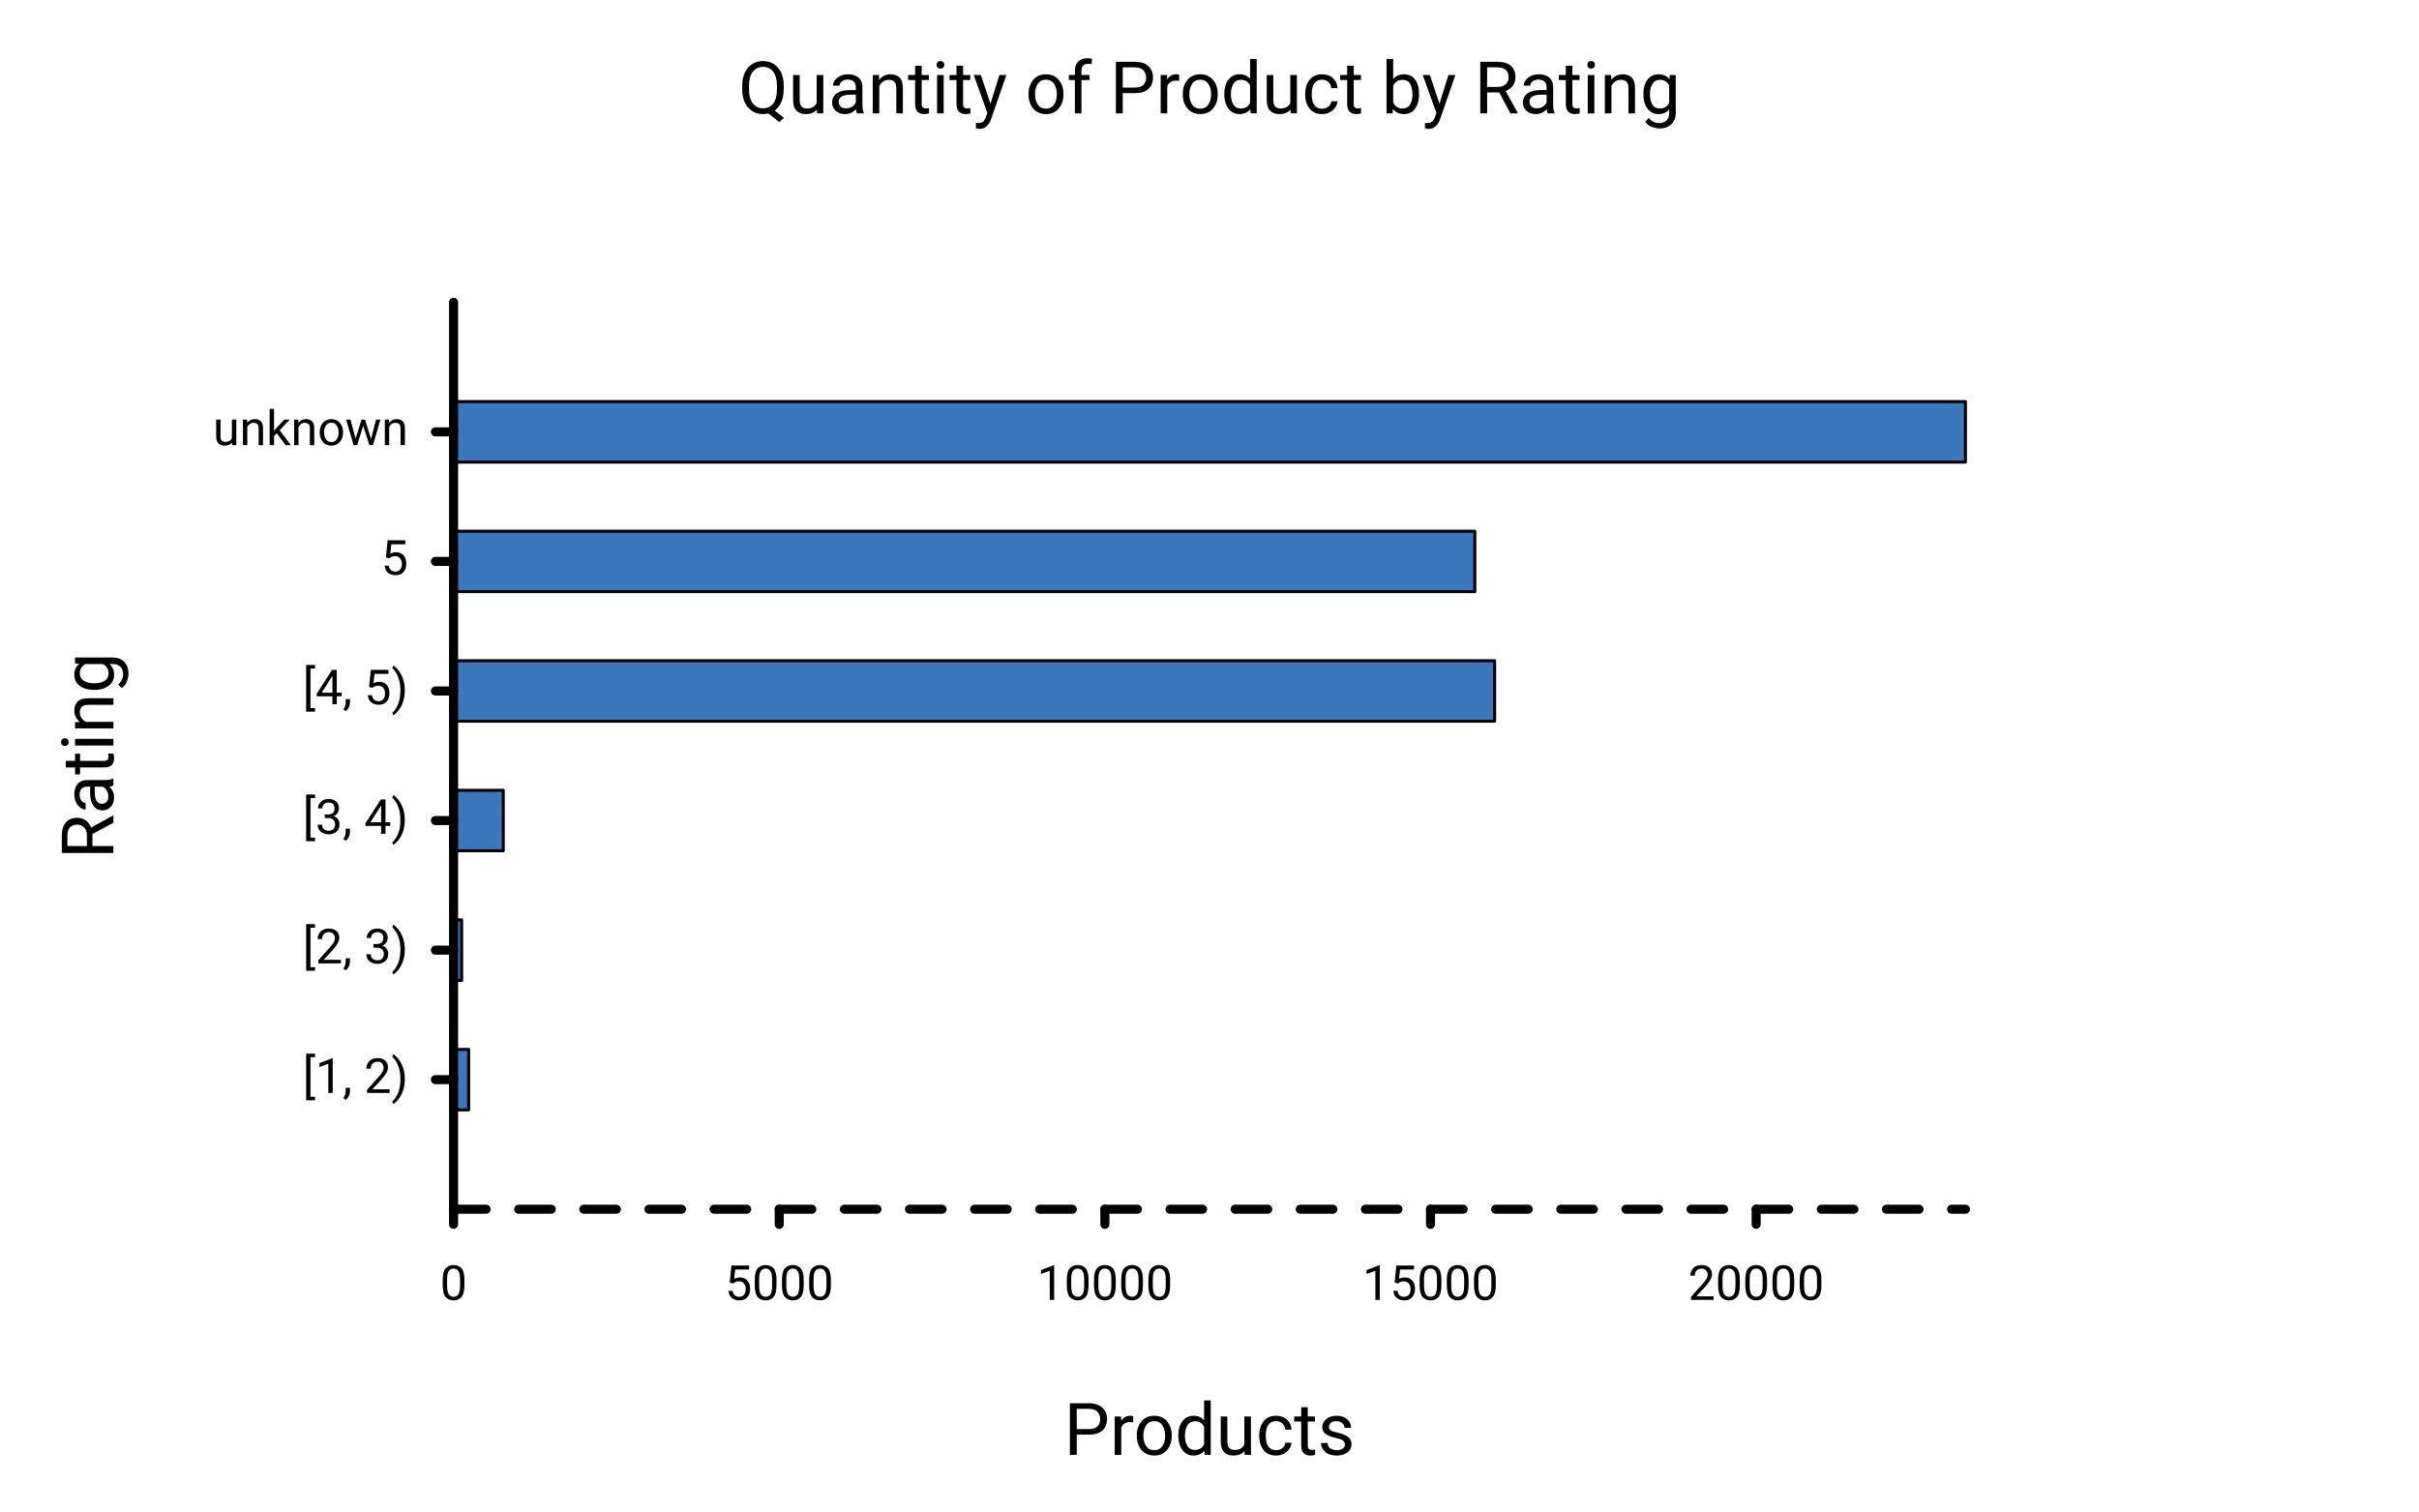
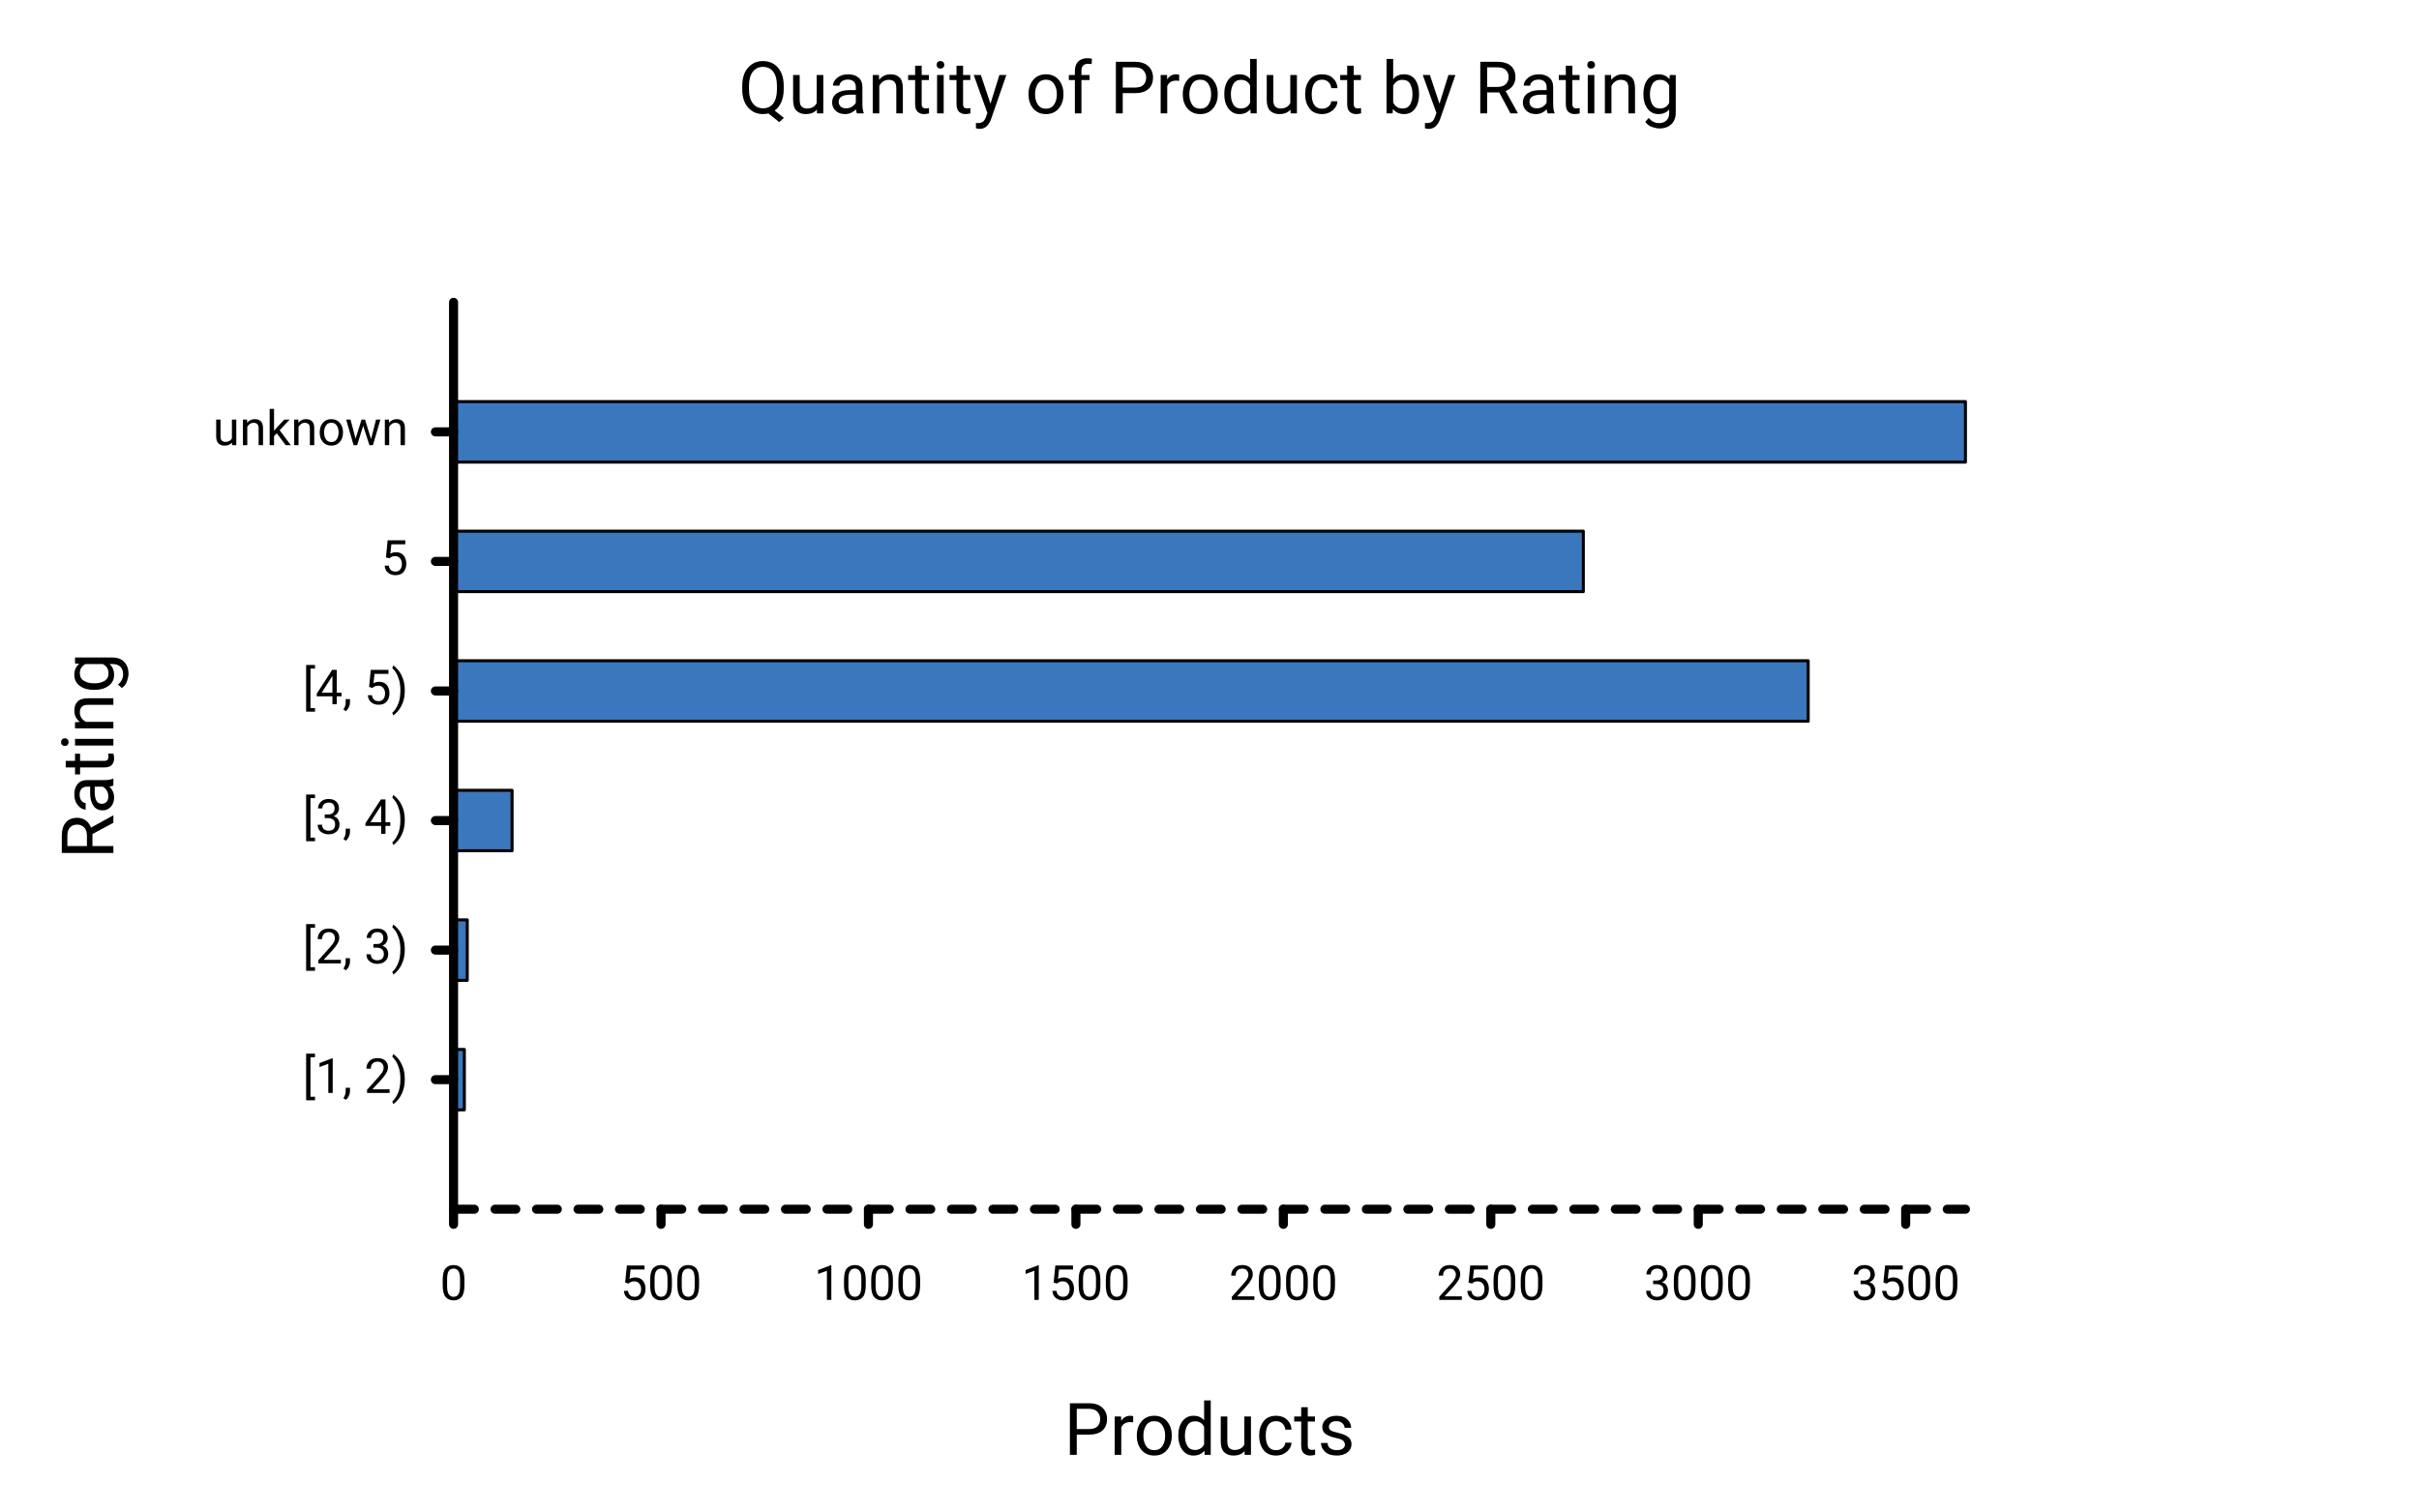
<svg xmlns="http://www.w3.org/2000/svg" class="poloto" width="800" height="500" viewBox="0 0 800 500">
  <style>
.poloto{
  stroke-linecap:round;
  stroke-linejoin:round;
  font-family:Roboto,sans-serif;
  font-size:16px;
}
.poloto_background{fill:AliceBlue;}
.poloto_scatter{stroke-width:7}
.poloto_line{stroke-width:2}
.poloto_text{fill: black;}
.poloto_name{font-size:24px;dominant-baseline:start;text-anchor:middle;}
.poloto_where{dominant-baseline:middle;text-anchor:start}
.poloto_text.poloto_legend{font-size:20px;dominant-baseline:middle;text-anchor:start;}
.poloto_text.poloto_ticks.poloto_y{dominant-baseline:middle;text-anchor:end}
.poloto_text.poloto_ticks.poloto_x{dominant-baseline:start;text-anchor:middle}
.poloto_imgs.poloto_ticks{stroke: black;stroke-width:3;fill:none;stroke-dasharray:none}
.poloto_grid{stroke:gray;stroke-width:0.5}

.poloto0.poloto_stroke{stroke:blue;}
.poloto1.poloto_stroke{stroke:red;}
.poloto2.poloto_stroke{stroke:green;}
.poloto3.poloto_stroke{stroke:gold;}
.poloto4.poloto_stroke{stroke:aqua;}
.poloto5.poloto_stroke{stroke:lime;}
.poloto6.poloto_stroke{stroke:orange;}
.poloto7.poloto_stroke{stroke:chocolate;}
.poloto0.poloto_fill{fill:blue;}
.poloto1.poloto_fill{fill:red;}
.poloto2.poloto_fill{fill:green;}
.poloto3.poloto_fill{fill:gold;}
.poloto4.poloto_fill{fill:aqua;}
.poloto5.poloto_fill{fill:lime;}
.poloto6.poloto_fill{fill:orange;}
.poloto7.poloto_fill{fill:chocolate;}

            .poloto_background{fill-opacity:0;}
            .poloto0.poloto_histo.poloto_imgs{fill:#3B77BC;stroke:black;stroke-width:1px}
            .poloto_grid{display:none}
            .poloto0.poloto_stroke{stroke:#3B77BC}
        
	</style>
  <circle r="1e5" class="poloto_background" />
  <g id="poloto_plot0" class="poloto_plot poloto_imgs poloto_histo poloto0 poloto_fill">
-     <rect x="150.00" y="347.14" width="4.997" height="20" />
-     <rect x="150.00" y="304.29" width="2.671" height="20" />
-     <rect x="150.00" y="261.43" width="16.435" height="20" />
-     <rect x="150.00" y="218.57" width="344.29" height="20" />
-     <rect x="150.00" y="175.71" width="337.742" height="20" />
+     <rect x="150.00" y="347.14" width="3.568" height="20" />
+     <rect x="150.00" y="304.29" width="4.528" height="20" />
+     <rect x="150.00" y="261.43" width="19.347" height="20" />
+     <rect x="150.00" y="218.57" width="447.997" height="20" />
+     <rect x="150.00" y="175.71" width="373.628" height="20" />
    <rect x="150.00" y="132.86" width="500" height="20" />
  </g>
  <text class="poloto_text poloto_name poloto_title" x="400.00" y="37.50">Quantity of Product by Rating</text>
  <text class="poloto_text poloto_name poloto_x" x="400.00" y="481.25">Products</text>
  <text class="poloto_text poloto_name poloto_y" x="37.50" y="250.00" transform="rotate(-90,37.50,250.00)">Rating</text>
  <g class="poloto_text poloto_ticks poloto_y">
    <text x="135.00" y="357.14">[1, 2)</text>
    <text x="135.00" y="314.29">[2, 3)</text>
    <text x="135.00" y="271.43">[3, 4)</text>
    <text x="135.00" y="228.57">[4, 5)</text>
    <text x="135.00" y="185.71">5</text>
    <text x="135.00" y="142.86">unknown</text>
  </g>
  <g class="poloto_imgs poloto_ticks poloto_y">
    <line x1="150.00" x2="144.00" y1="357.14" y2="357.14" />
    <line x1="150.00" x2="144.00" y1="314.29" y2="314.29" />
    <line x1="150.00" x2="144.00" y1="271.43" y2="271.43" />
    <line x1="150.00" x2="144.00" y1="228.57" y2="228.57" />
    <line x1="150.00" x2="144.00" y1="185.71" y2="185.71" />
    <line x1="150.00" x2="144.00" y1="142.86" y2="142.86" />
  </g>
  <g class="poloto_text poloto_ticks poloto_x">
    <text x="150.00" y="430.00">0</text>
-     <text x="257.70" y="430.00">5000</text>
-     <text x="365.40" y="430.00">10000</text>
-     <text x="473.09" y="430.00">15000</text>
-     <text x="580.79" y="430.00">20000</text>
+     <text x="218.61" y="430.00">500</text>
+     <text x="287.21" y="430.00">1000</text>
+     <text x="355.82" y="430.00">1500</text>
+     <text x="424.42" y="430.00">2000</text>
+     <text x="493.03" y="430.00">2500</text>
+     <text x="561.64" y="430.00">3000</text>
+     <text x="630.24" y="430.00">3500</text>
  </g>
  <g class="poloto_imgs poloto_ticks poloto_x">
    <line x1="150.00" x2="150.00" y1="400.00" y2="405.00" />
-     <line x1="257.70" x2="257.70" y1="400.00" y2="405.00" />
-     <line x1="365.40" x2="365.40" y1="400.00" y2="405.00" />
-     <line x1="473.09" x2="473.09" y1="400.00" y2="405.00" />
-     <line x1="580.79" x2="580.79" y1="400.00" y2="405.00" />
+     <line x1="218.61" x2="218.61" y1="400.00" y2="405.00" />
+     <line x1="287.21" x2="287.21" y1="400.00" y2="405.00" />
+     <line x1="355.82" x2="355.82" y1="400.00" y2="405.00" />
+     <line x1="424.42" x2="424.42" y1="400.00" y2="405.00" />
+     <line x1="493.03" x2="493.03" y1="400.00" y2="405.00" />
+     <line x1="561.64" x2="561.64" y1="400.00" y2="405.00" />
+     <line x1="630.24" x2="630.24" y1="400.00" y2="405.00" />
  </g>
  <g class="poloto_grid poloto_x">
    <line x1="150.00" x2="150.00" y1="400.00" y2="100.00" />
-     <line x1="257.70" x2="257.70" y1="400.00" y2="100.00" />
-     <line x1="365.40" x2="365.40" y1="400.00" y2="100.00" />
-     <line x1="473.09" x2="473.09" y1="400.00" y2="100.00" />
-     <line x1="580.79" x2="580.79" y1="400.00" y2="100.00" />
+     <line x1="218.61" x2="218.61" y1="400.00" y2="100.00" />
+     <line x1="287.21" x2="287.21" y1="400.00" y2="100.00" />
+     <line x1="355.82" x2="355.82" y1="400.00" y2="100.00" />
+     <line x1="424.42" x2="424.42" y1="400.00" y2="100.00" />
+     <line x1="493.03" x2="493.03" y1="400.00" y2="100.00" />
+     <line x1="561.64" x2="561.64" y1="400.00" y2="100.00" />
+     <line x1="630.24" x2="630.24" y1="400.00" y2="100.00" />
  </g>
-   <path class="poloto_imgs poloto_ticks poloto_x" style="stroke-dasharray:10.77;stroke-dashoffset:-0;" d=" M 150.00 400.00 L 650.00 400.00" />
+   <path class="poloto_imgs poloto_ticks poloto_x" style="stroke-dasharray:6.861;stroke-dashoffset:-0;" d=" M 150.00 400.00 L 650.00 400.00" />
  <path class="poloto_imgs poloto_ticks poloto_y" d=" M 150.00 400.00 L 150.00 100.00" />
</svg>
